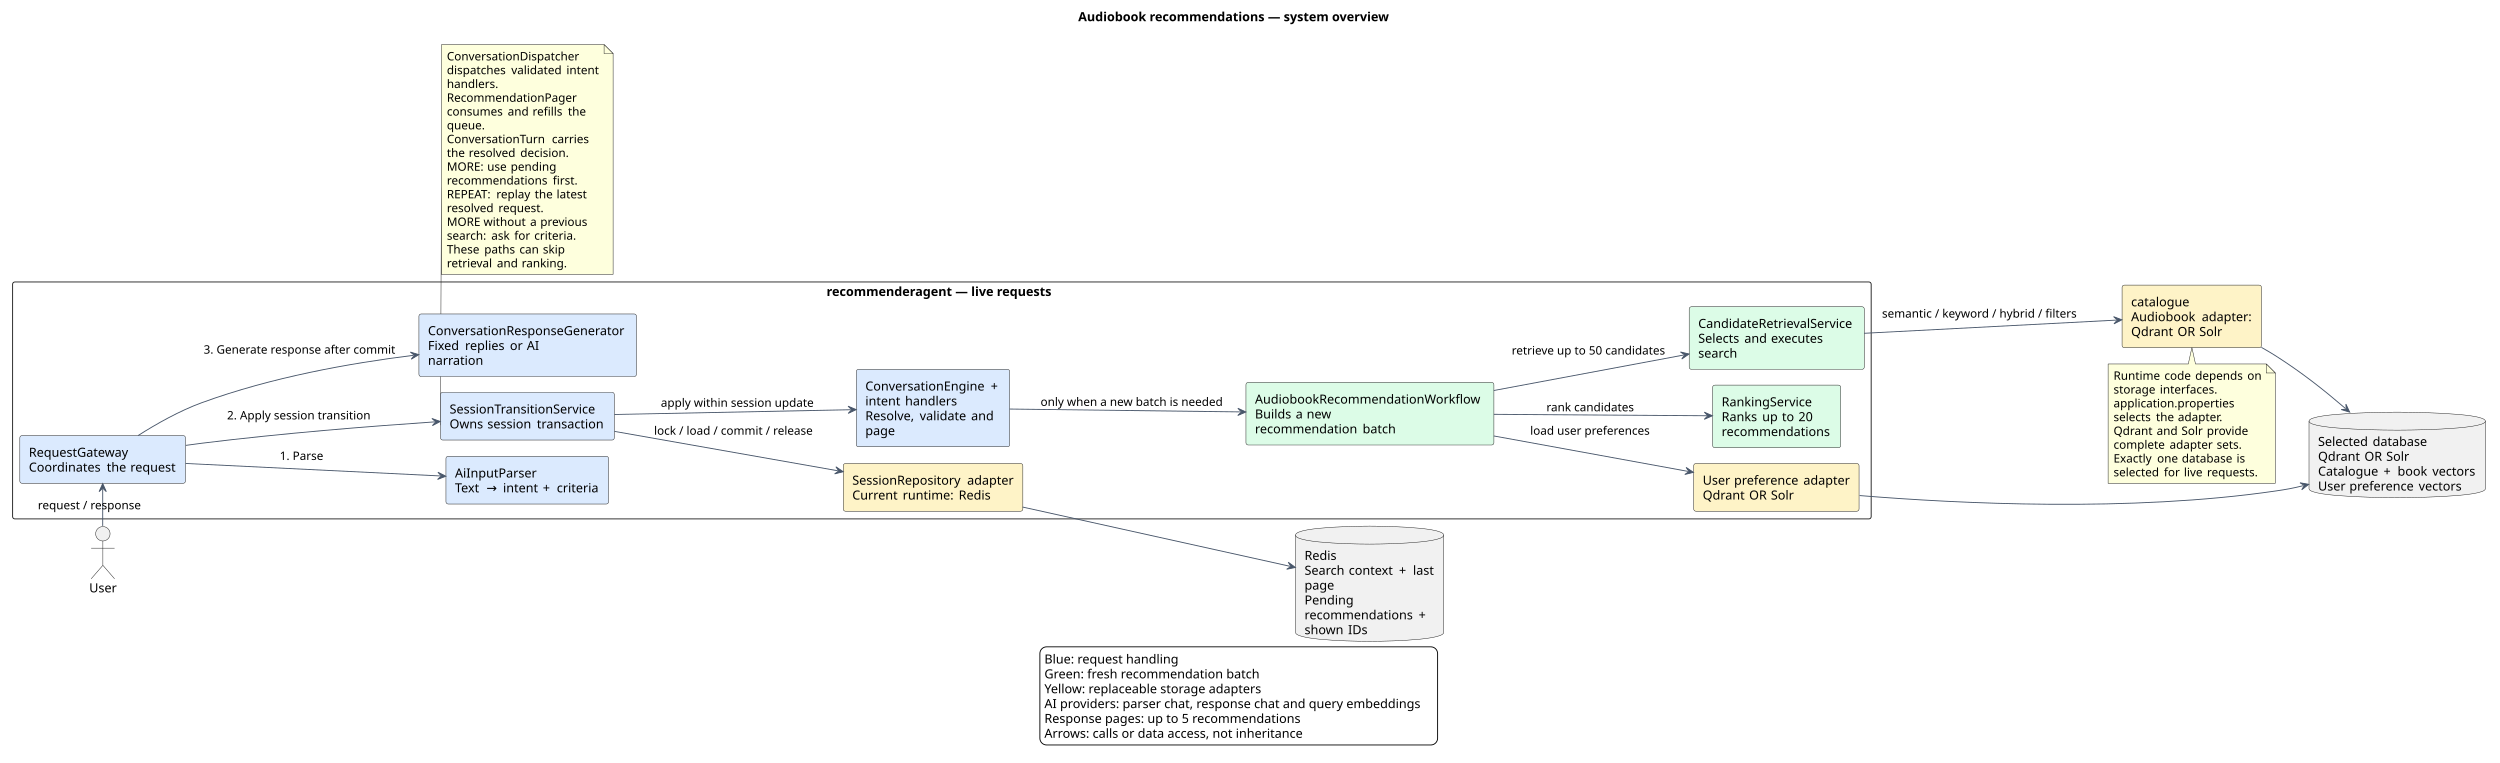
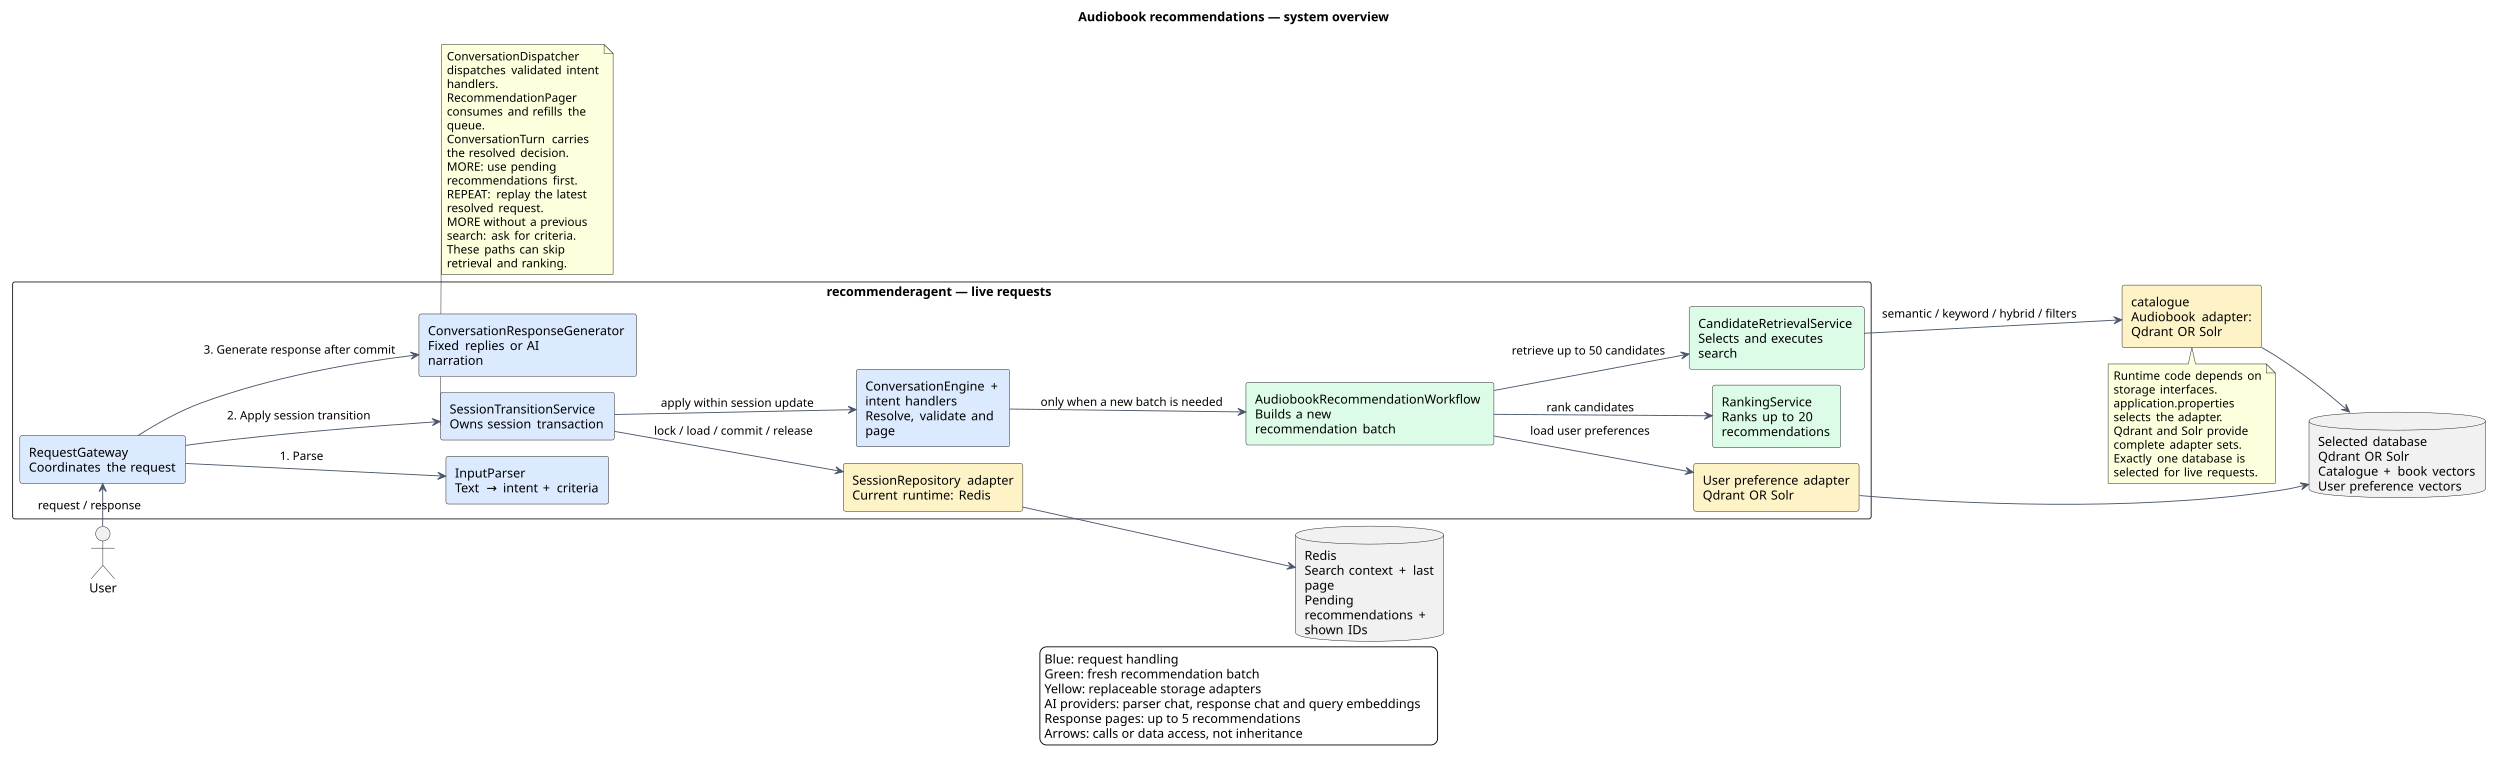
<svg xmlns="http://www.w3.org/2000/svg" contentStyleType="text/css" data-diagram-type="DESCRIPTION" height="846px" preserveAspectRatio="none" style="width:2775px;height:846px;background:#FFFFFF;" version="1.1" viewBox="0 0 2775 846" width="2775px" zoomAndPan="magnify">
  <defs />
  <g>
    <text fill="#000000" font-family="sans-serif" font-size="14" font-weight="bold" lengthAdjust="spacing" textLength="356.446" x="1196.777" y="23.535">Audiobook recommendations — system overview</text>
    <g class="cluster" data-entity="recommenderagent — live requests" data-source-line="13" data-uid="ent0003" id="cluster_recommenderagent — live requests">
      <rect fill="none" height="263" rx="2.5" ry="2.5" style="stroke:#181818;stroke-width:1;" width="2063" x="14" y="312.988" />
      <text fill="#000000" font-family="sans-serif" font-size="14" font-weight="bold" lengthAdjust="spacing" textLength="256.095" x="917.453" y="328.523">recommenderagent — live requests</text>
    </g>
    <g class="entity" data-entity="User" data-source-line="12" data-uid="ent0002" id="entity_User">
      <ellipse cx="114.183" cy="592.488" fill="#F1F1F1" rx="8" ry="8" style="stroke:#181818;stroke-width:0.5;" />
      <path d="M114.183,600.488 L114.183,627.488 M101.183,608.488 L127.183,608.488 M114.183,627.488 L101.183,642.488 M114.183,627.488 L127.183,642.488" fill="none" style="stroke:#181818;stroke-width:0.5;" />
      <text fill="#000000" font-family="sans-serif" font-size="14" lengthAdjust="spacing" textLength="30.365" x="99" y="657.523">User</text>
    </g>
    <g class="entity" data-entity="Adapter" data-source-line="25" data-uid="ent0014" id="entity_Adapter">
      <rect fill="#FEF3C7" height="69.465" rx="2.5" ry="2.5" style="stroke:#181818;stroke-width:0.5;" width="154.709" x="2355.5" y="316.488" />
      <text fill="#000000" font-family="sans-serif" font-size="14" lengthAdjust="spacing" textLength="65.734" x="2365.5" y="340.023">catalogue</text>
      <text fill="#000000" font-family="sans-serif" font-size="14" lengthAdjust="spacing" textLength="73.999" x="2365.5" y="356.512">Audiobook</text>
      <text fill="#000000" font-family="sans-serif" font-size="14" lengthAdjust="spacing" textLength="4.43" x="2439.499" y="356.512"> </text>
      <text fill="#000000" font-family="sans-serif" font-size="14" lengthAdjust="spacing" textLength="56.28" x="2443.929" y="356.512">adapter:</text>
      <text fill="#000000" font-family="sans-serif" font-size="14" lengthAdjust="spacing" textLength="47.072" x="2365.5" y="373">Qdrant</text>
      <text fill="#000000" font-family="sans-serif" font-size="14" lengthAdjust="spacing" textLength="4.43" x="2412.572" y="373"> </text>
      <text fill="#000000" font-family="sans-serif" font-size="14" lengthAdjust="spacing" textLength="19.729" x="2417.002" y="373">OR</text>
      <text fill="#000000" font-family="sans-serif" font-size="14" lengthAdjust="spacing" textLength="4.43" x="2436.731" y="373"> </text>
      <text fill="#000000" font-family="sans-serif" font-size="14" lengthAdjust="spacing" textLength="25.915" x="2441.16" y="373">Solr</text>
    </g>
    <g class="entity" data-entity="Qdrant" data-source-line="26" data-uid="ent0015" id="entity_Qdrant">
      <path d="M2563,467.488 C2563,457.488 2660.89,457.488 2660.89,457.488 C2660.89,457.488 2758.779,457.488 2758.779,467.488 L2758.779,542.441 C2758.779,552.441 2660.89,552.441 2660.89,552.441 C2660.89,552.441 2563,552.441 2563,542.441 L2563,467.488" fill="#F1F1F1" style="stroke:#181818;stroke-width:0.5;" />
      <path d="M2563,467.488 C2563,477.488 2660.89,477.488 2660.89,477.488 C2660.89,477.488 2758.779,477.488 2758.779,467.488" fill="none" style="stroke:#181818;stroke-width:0.5;" />
      <text fill="#000000" font-family="sans-serif" font-size="14" lengthAdjust="spacing" textLength="56.205" x="2573" y="495.023">Selected</text>
      <text fill="#000000" font-family="sans-serif" font-size="14" lengthAdjust="spacing" textLength="4.43" x="2629.205" y="495.023"> </text>
      <text fill="#000000" font-family="sans-serif" font-size="14" lengthAdjust="spacing" textLength="60.99" x="2633.635" y="495.023">database</text>
      <text fill="#000000" font-family="sans-serif" font-size="14" lengthAdjust="spacing" textLength="47.072" x="2573" y="511.512">Qdrant</text>
      <text fill="#000000" font-family="sans-serif" font-size="14" lengthAdjust="spacing" textLength="4.43" x="2620.072" y="511.512"> </text>
      <text fill="#000000" font-family="sans-serif" font-size="14" lengthAdjust="spacing" textLength="19.729" x="2624.502" y="511.512">OR</text>
      <text fill="#000000" font-family="sans-serif" font-size="14" lengthAdjust="spacing" textLength="4.43" x="2644.231" y="511.512"> </text>
      <text fill="#000000" font-family="sans-serif" font-size="14" lengthAdjust="spacing" textLength="25.915" x="2648.66" y="511.512">Solr</text>
      <text fill="#000000" font-family="sans-serif" font-size="14" lengthAdjust="spacing" textLength="68.25" x="2573" y="528">Catalogue</text>
      <text fill="#000000" font-family="sans-serif" font-size="14" lengthAdjust="spacing" textLength="4.43" x="2641.25" y="528"> </text>
      <text fill="#000000" font-family="sans-serif" font-size="14" lengthAdjust="spacing" textLength="11.129" x="2645.68" y="528">+</text>
      <text fill="#000000" font-family="sans-serif" font-size="14" lengthAdjust="spacing" textLength="4.43" x="2656.809" y="528"> </text>
      <text fill="#000000" font-family="sans-serif" font-size="14" lengthAdjust="spacing" textLength="34.193" x="2661.238" y="528">book</text>
      <text fill="#000000" font-family="sans-serif" font-size="14" lengthAdjust="spacing" textLength="4.43" x="2695.432" y="528"> </text>
      <text fill="#000000" font-family="sans-serif" font-size="14" lengthAdjust="spacing" textLength="48.918" x="2699.861" y="528">vectors</text>
      <text fill="#000000" font-family="sans-serif" font-size="14" lengthAdjust="spacing" textLength="30.365" x="2573" y="544.488">User</text>
      <text fill="#000000" font-family="sans-serif" font-size="14" lengthAdjust="spacing" textLength="4.43" x="2603.365" y="544.488"> </text>
      <text fill="#000000" font-family="sans-serif" font-size="14" lengthAdjust="spacing" textLength="72.475" x="2607.795" y="544.488">preference</text>
      <text fill="#000000" font-family="sans-serif" font-size="14" lengthAdjust="spacing" textLength="4.43" x="2680.269" y="544.488"> </text>
      <text fill="#000000" font-family="sans-serif" font-size="14" lengthAdjust="spacing" textLength="48.918" x="2684.699" y="544.488">vectors</text>
    </g>
    <g class="entity" data-entity="Redis" data-source-line="27" data-uid="ent0016" id="entity_Redis">
      <path d="M1438,593.988 C1438,583.988 1520.273,583.988 1520.273,583.988 C1520.273,583.988 1602.546,583.988 1602.546,593.988 L1602.546,701.918 C1602.546,711.918 1520.273,711.918 1520.273,711.918 C1520.273,711.918 1438,711.918 1438,701.918 L1438,593.988" fill="#F1F1F1" style="stroke:#181818;stroke-width:0.5;" />
      <path d="M1438,593.988 C1438,603.988 1520.273,603.988 1520.273,603.988 C1520.273,603.988 1602.546,603.988 1602.546,593.988" fill="none" style="stroke:#181818;stroke-width:0.5;" />
      <text fill="#000000" font-family="sans-serif" font-size="14" lengthAdjust="spacing" textLength="36.648" x="1448" y="621.523">Redis</text>
      <text fill="#000000" font-family="sans-serif" font-size="14" lengthAdjust="spacing" textLength="44.659" x="1448" y="638.012">Search</text>
      <text fill="#000000" font-family="sans-serif" font-size="14" lengthAdjust="spacing" textLength="4.43" x="1492.659" y="638.012"> </text>
      <text fill="#000000" font-family="sans-serif" font-size="14" lengthAdjust="spacing" textLength="51.317" x="1497.089" y="638.012">context</text>
      <text fill="#000000" font-family="sans-serif" font-size="14" lengthAdjust="spacing" textLength="4.43" x="1548.406" y="638.012"> </text>
      <text fill="#000000" font-family="sans-serif" font-size="14" lengthAdjust="spacing" textLength="11.129" x="1552.836" y="638.012">+</text>
      <text fill="#000000" font-family="sans-serif" font-size="14" lengthAdjust="spacing" textLength="4.43" x="1563.965" y="638.012"> </text>
      <text fill="#000000" font-family="sans-serif" font-size="14" lengthAdjust="spacing" textLength="24.151" x="1568.395" y="638.012">last</text>
      <text fill="#000000" font-family="sans-serif" font-size="14" lengthAdjust="spacing" textLength="33.072" x="1448" y="654.5">page</text>
      <text fill="#000000" font-family="sans-serif" font-size="14" lengthAdjust="spacing" textLength="54.503" x="1448" y="670.988">Pending</text>
      <text fill="#000000" font-family="sans-serif" font-size="14" lengthAdjust="spacing" textLength="122.179" x="1448" y="687.477">recommendations</text>
      <text fill="#000000" font-family="sans-serif" font-size="14" lengthAdjust="spacing" textLength="4.43" x="1570.179" y="687.477"> </text>
      <text fill="#000000" font-family="sans-serif" font-size="14" lengthAdjust="spacing" textLength="11.129" x="1574.608" y="687.477">+</text>
      <text fill="#000000" font-family="sans-serif" font-size="14" lengthAdjust="spacing" textLength="43.9" x="1448" y="703.965">shown</text>
      <text fill="#000000" font-family="sans-serif" font-size="14" lengthAdjust="spacing" textLength="4.43" x="1491.9" y="703.965"> </text>
      <text fill="#000000" font-family="sans-serif" font-size="14" lengthAdjust="spacing" textLength="21.656" x="1496.33" y="703.965">IDs</text>
    </g>
    <g class="entity" data-entity="GMN31" data-source-line="45" data-uid="ent0032" id="entity_GMN31">
      <path d="M490,49.488 L490,200.208 L488.906,471.976 L490,208.208 L490,304.457 A0,0 0 0 0 490,304.457 L680.546,304.457 A0,0 0 0 0 680.546,304.457 L680.546,59.488 L670.546,49.488 L490,49.488 A0,0 0 0 0 490,49.488" fill="#FEFFDD" style="stroke:#181818;stroke-width:0.5;" />
      <path d="M670.546,49.488 L670.546,59.488 L680.546,59.488 L670.546,49.488" fill="#FEFFDD" style="stroke:#181818;stroke-width:0.5;" />
      <text fill="#000000" font-family="sans-serif" font-size="13" lengthAdjust="spacing" textLength="150.452" x="496" y="67.057">ConversationDispatcher</text>
      <text fill="#000000" font-family="sans-serif" font-size="13" lengthAdjust="spacing" textLength="67.387" x="496" y="82.367">dispatches</text>
      <text fill="#000000" font-family="sans-serif" font-size="13" lengthAdjust="spacing" textLength="4.113" x="563.387" y="82.367"> </text>
      <text fill="#000000" font-family="sans-serif" font-size="13" lengthAdjust="spacing" textLength="57.072" x="567.5" y="82.367">validated</text>
      <text fill="#000000" font-family="sans-serif" font-size="13" lengthAdjust="spacing" textLength="4.113" x="624.572" y="82.367"> </text>
      <text fill="#000000" font-family="sans-serif" font-size="13" lengthAdjust="spacing" textLength="36.861" x="628.685" y="82.367">intent</text>
      <text fill="#000000" font-family="sans-serif" font-size="13" lengthAdjust="spacing" textLength="58.557" x="496" y="97.678">handlers.</text>
      <text fill="#000000" font-family="sans-serif" font-size="13" lengthAdjust="spacing" textLength="144.758" x="496" y="112.988">RecommendationPager</text>
      <text fill="#000000" font-family="sans-serif" font-size="13" lengthAdjust="spacing" textLength="63.413" x="496" y="128.299">consumes</text>
      <text fill="#000000" font-family="sans-serif" font-size="13" lengthAdjust="spacing" textLength="4.113" x="559.413" y="128.299"> </text>
      <text fill="#000000" font-family="sans-serif" font-size="13" lengthAdjust="spacing" textLength="23.429" x="563.526" y="128.299">and</text>
      <text fill="#000000" font-family="sans-serif" font-size="13" lengthAdjust="spacing" textLength="4.113" x="586.956" y="128.299"> </text>
      <text fill="#000000" font-family="sans-serif" font-size="13" lengthAdjust="spacing" textLength="35.242" x="591.069" y="128.299">refills</text>
      <text fill="#000000" font-family="sans-serif" font-size="13" lengthAdjust="spacing" textLength="4.113" x="626.311" y="128.299"> </text>
      <text fill="#000000" font-family="sans-serif" font-size="13" lengthAdjust="spacing" textLength="20.173" x="630.424" y="128.299">the</text>
      <text fill="#000000" font-family="sans-serif" font-size="13" lengthAdjust="spacing" textLength="42.916" x="496" y="143.609">queue.</text>
      <text fill="#000000" font-family="sans-serif" font-size="13" lengthAdjust="spacing" textLength="112.493" x="496" y="158.92">ConversationTurn</text>
      <text fill="#000000" font-family="sans-serif" font-size="13" lengthAdjust="spacing" textLength="4.113" x="608.493" y="158.92"> </text>
      <text fill="#000000" font-family="sans-serif" font-size="13" lengthAdjust="spacing" textLength="42.104" x="612.606" y="158.92">carries</text>
      <text fill="#000000" font-family="sans-serif" font-size="13" lengthAdjust="spacing" textLength="20.173" x="496" y="174.231">the</text>
      <text fill="#000000" font-family="sans-serif" font-size="13" lengthAdjust="spacing" textLength="4.113" x="516.173" y="174.231"> </text>
      <text fill="#000000" font-family="sans-serif" font-size="13" lengthAdjust="spacing" textLength="53.085" x="520.286" y="174.231">resolved</text>
      <text fill="#000000" font-family="sans-serif" font-size="13" lengthAdjust="spacing" textLength="4.113" x="573.372" y="174.231"> </text>
      <text fill="#000000" font-family="sans-serif" font-size="13" lengthAdjust="spacing" textLength="56.393" x="577.485" y="174.231">decision.</text>
      <text fill="#000000" font-family="sans-serif" font-size="13" lengthAdjust="spacing" textLength="40.676" x="496" y="189.541">MORE:</text>
      <text fill="#000000" font-family="sans-serif" font-size="13" lengthAdjust="spacing" textLength="4.113" x="536.676" y="189.541"> </text>
      <text fill="#000000" font-family="sans-serif" font-size="13" lengthAdjust="spacing" textLength="21.938" x="540.789" y="189.541">use</text>
      <text fill="#000000" font-family="sans-serif" font-size="13" lengthAdjust="spacing" textLength="4.113" x="562.727" y="189.541"> </text>
      <text fill="#000000" font-family="sans-serif" font-size="13" lengthAdjust="spacing" textLength="51.606" x="566.84" y="189.541">pending</text>
      <text fill="#000000" font-family="sans-serif" font-size="13" lengthAdjust="spacing" textLength="113.452" x="496" y="204.852">recommendations</text>
      <text fill="#000000" font-family="sans-serif" font-size="13" lengthAdjust="spacing" textLength="4.113" x="609.452" y="204.852"> </text>
      <text fill="#000000" font-family="sans-serif" font-size="13" lengthAdjust="spacing" textLength="29.459" x="613.565" y="204.852">first.</text>
      <text fill="#000000" font-family="sans-serif" font-size="13" lengthAdjust="spacing" textLength="50.8" x="496" y="220.162">REPEAT:</text>
      <text fill="#000000" font-family="sans-serif" font-size="13" lengthAdjust="spacing" textLength="4.113" x="546.8" y="220.162"> </text>
      <text fill="#000000" font-family="sans-serif" font-size="13" lengthAdjust="spacing" textLength="38.473" x="550.914" y="220.162">replay</text>
      <text fill="#000000" font-family="sans-serif" font-size="13" lengthAdjust="spacing" textLength="4.113" x="589.387" y="220.162"> </text>
      <text fill="#000000" font-family="sans-serif" font-size="13" lengthAdjust="spacing" textLength="20.173" x="593.5" y="220.162">the</text>
      <text fill="#000000" font-family="sans-serif" font-size="13" lengthAdjust="spacing" textLength="4.113" x="613.673" y="220.162"> </text>
      <text fill="#000000" font-family="sans-serif" font-size="13" lengthAdjust="spacing" textLength="34.531" x="617.786" y="220.162">latest</text>
      <text fill="#000000" font-family="sans-serif" font-size="13" lengthAdjust="spacing" textLength="53.085" x="496" y="235.473">resolved</text>
      <text fill="#000000" font-family="sans-serif" font-size="13" lengthAdjust="spacing" textLength="4.113" x="549.085" y="235.473"> </text>
      <text fill="#000000" font-family="sans-serif" font-size="13" lengthAdjust="spacing" textLength="51.657" x="553.199" y="235.473">request.</text>
      <text fill="#000000" font-family="sans-serif" font-size="13" lengthAdjust="spacing" textLength="36.562" x="496" y="250.783">MORE</text>
      <text fill="#000000" font-family="sans-serif" font-size="13" lengthAdjust="spacing" textLength="4.113" x="532.562" y="250.783"> </text>
      <text fill="#000000" font-family="sans-serif" font-size="13" lengthAdjust="spacing" textLength="47.62" x="536.676" y="250.783">without</text>
      <text fill="#000000" font-family="sans-serif" font-size="13" lengthAdjust="spacing" textLength="4.113" x="584.296" y="250.783"> </text>
      <text fill="#000000" font-family="sans-serif" font-size="13" lengthAdjust="spacing" textLength="7.179" x="588.409" y="250.783">a</text>
      <text fill="#000000" font-family="sans-serif" font-size="13" lengthAdjust="spacing" textLength="4.113" x="595.588" y="250.783"> </text>
      <text fill="#000000" font-family="sans-serif" font-size="13" lengthAdjust="spacing" textLength="53.911" x="599.702" y="250.783">previous</text>
      <text fill="#000000" font-family="sans-serif" font-size="13" lengthAdjust="spacing" textLength="45.208" x="496" y="266.094">search:</text>
      <text fill="#000000" font-family="sans-serif" font-size="13" lengthAdjust="spacing" textLength="4.113" x="541.208" y="266.094"> </text>
      <text fill="#000000" font-family="sans-serif" font-size="13" lengthAdjust="spacing" textLength="21.404" x="545.321" y="266.094">ask</text>
      <text fill="#000000" font-family="sans-serif" font-size="13" lengthAdjust="spacing" textLength="4.113" x="566.726" y="266.094"> </text>
      <text fill="#000000" font-family="sans-serif" font-size="13" lengthAdjust="spacing" textLength="18.084" x="570.839" y="266.094">for</text>
      <text fill="#000000" font-family="sans-serif" font-size="13" lengthAdjust="spacing" textLength="4.113" x="588.923" y="266.094"> </text>
      <text fill="#000000" font-family="sans-serif" font-size="13" lengthAdjust="spacing" textLength="48.21" x="593.037" y="266.094">criteria.</text>
      <text fill="#000000" font-family="sans-serif" font-size="13" lengthAdjust="spacing" textLength="37.4" x="496" y="281.404">These</text>
      <text fill="#000000" font-family="sans-serif" font-size="13" lengthAdjust="spacing" textLength="4.113" x="533.4" y="281.404"> </text>
      <text fill="#000000" font-family="sans-serif" font-size="13" lengthAdjust="spacing" textLength="34.919" x="537.514" y="281.404">paths</text>
      <text fill="#000000" font-family="sans-serif" font-size="13" lengthAdjust="spacing" textLength="4.113" x="572.432" y="281.404"> </text>
      <text fill="#000000" font-family="sans-serif" font-size="13" lengthAdjust="spacing" textLength="21.906" x="576.545" y="281.404">can</text>
      <text fill="#000000" font-family="sans-serif" font-size="13" lengthAdjust="spacing" textLength="4.113" x="598.451" y="281.404"> </text>
      <text fill="#000000" font-family="sans-serif" font-size="13" lengthAdjust="spacing" textLength="26.165" x="602.564" y="281.404">skip</text>
      <text fill="#000000" font-family="sans-serif" font-size="13" lengthAdjust="spacing" textLength="51.41" x="496" y="296.715">retrieval</text>
      <text fill="#000000" font-family="sans-serif" font-size="13" lengthAdjust="spacing" textLength="4.113" x="547.41" y="296.715"> </text>
      <text fill="#000000" font-family="sans-serif" font-size="13" lengthAdjust="spacing" textLength="23.429" x="551.523" y="296.715">and</text>
      <text fill="#000000" font-family="sans-serif" font-size="13" lengthAdjust="spacing" textLength="4.113" x="574.952" y="296.715"> </text>
      <text fill="#000000" font-family="sans-serif" font-size="13" lengthAdjust="spacing" textLength="52.209" x="579.065" y="296.715">ranking.</text>
    </g>
    <g class="entity" data-entity="GMN34" data-source-line="54" data-uid="ent0035" id="entity_GMN34">
      <path d="M2340,403.988 L2340,536.473 A0,0 0 0 0 2340,536.473 L2525.544,536.473 A0,0 0 0 0 2525.544,536.473 L2525.544,413.988 L2515.544,403.988 L2437,403.988 L2433,385.764 L2429,403.988 L2340,403.988 A0,0 0 0 0 2340,403.988" fill="#FEFFDD" style="stroke:#181818;stroke-width:0.5;" />
      <path d="M2515.544,403.988 L2515.544,413.988 L2525.544,413.988 L2515.544,403.988" fill="#FEFFDD" style="stroke:#181818;stroke-width:0.5;" />
      <text fill="#000000" font-family="sans-serif" font-size="13" lengthAdjust="spacing" textLength="52.355" x="2346" y="421.557">Runtime</text>
      <text fill="#000000" font-family="sans-serif" font-size="13" lengthAdjust="spacing" textLength="4.113" x="2398.356" y="421.557"> </text>
      <text fill="#000000" font-family="sans-serif" font-size="13" lengthAdjust="spacing" textLength="30.069" x="2402.469" y="421.557">code</text>
      <text fill="#000000" font-family="sans-serif" font-size="13" lengthAdjust="spacing" textLength="4.113" x="2432.538" y="421.557"> </text>
      <text fill="#000000" font-family="sans-serif" font-size="13" lengthAdjust="spacing" textLength="53.727" x="2436.651" y="421.557">depends</text>
      <text fill="#000000" font-family="sans-serif" font-size="13" lengthAdjust="spacing" textLength="4.113" x="2490.377" y="421.557"> </text>
      <text fill="#000000" font-family="sans-serif" font-size="13" lengthAdjust="spacing" textLength="16.053" x="2494.491" y="421.557">on</text>
      <text fill="#000000" font-family="sans-serif" font-size="13" lengthAdjust="spacing" textLength="47.322" x="2346" y="436.867">storage</text>
      <text fill="#000000" font-family="sans-serif" font-size="13" lengthAdjust="spacing" textLength="4.113" x="2393.322" y="436.867"> </text>
      <text fill="#000000" font-family="sans-serif" font-size="13" lengthAdjust="spacing" textLength="65.851" x="2397.435" y="436.867">interfaces.</text>
      <text fill="#000000" font-family="sans-serif" font-size="13" lengthAdjust="spacing" textLength="138.404" x="2346" y="452.178">application.properties</text>
      <text fill="#000000" font-family="sans-serif" font-size="13" lengthAdjust="spacing" textLength="43.018" x="2346" y="467.488">selects</text>
      <text fill="#000000" font-family="sans-serif" font-size="13" lengthAdjust="spacing" textLength="4.113" x="2389.018" y="467.488"> </text>
      <text fill="#000000" font-family="sans-serif" font-size="13" lengthAdjust="spacing" textLength="20.173" x="2393.131" y="467.488">the</text>
      <text fill="#000000" font-family="sans-serif" font-size="13" lengthAdjust="spacing" textLength="4.113" x="2413.304" y="467.488"> </text>
      <text fill="#000000" font-family="sans-serif" font-size="13" lengthAdjust="spacing" textLength="52.26" x="2417.418" y="467.488">adapter.</text>
      <text fill="#000000" font-family="sans-serif" font-size="13" lengthAdjust="spacing" textLength="43.71" x="2346" y="482.799">Qdrant</text>
      <text fill="#000000" font-family="sans-serif" font-size="13" lengthAdjust="spacing" textLength="4.113" x="2389.71" y="482.799"> </text>
      <text fill="#000000" font-family="sans-serif" font-size="13" lengthAdjust="spacing" textLength="23.429" x="2393.823" y="482.799">and</text>
      <text fill="#000000" font-family="sans-serif" font-size="13" lengthAdjust="spacing" textLength="4.113" x="2417.252" y="482.799"> </text>
      <text fill="#000000" font-family="sans-serif" font-size="13" lengthAdjust="spacing" textLength="24.064" x="2421.366" y="482.799">Solr</text>
      <text fill="#000000" font-family="sans-serif" font-size="13" lengthAdjust="spacing" textLength="4.113" x="2445.43" y="482.799"> </text>
      <text fill="#000000" font-family="sans-serif" font-size="13" lengthAdjust="spacing" textLength="47.398" x="2449.543" y="482.799">provide</text>
      <text fill="#000000" font-family="sans-serif" font-size="13" lengthAdjust="spacing" textLength="58.068" x="2346" y="498.109">complete</text>
      <text fill="#000000" font-family="sans-serif" font-size="13" lengthAdjust="spacing" textLength="4.113" x="2404.068" y="498.109"> </text>
      <text fill="#000000" font-family="sans-serif" font-size="13" lengthAdjust="spacing" textLength="48.147" x="2408.182" y="498.109">adapter</text>
      <text fill="#000000" font-family="sans-serif" font-size="13" lengthAdjust="spacing" textLength="4.113" x="2456.329" y="498.109"> </text>
      <text fill="#000000" font-family="sans-serif" font-size="13" lengthAdjust="spacing" textLength="29.472" x="2460.442" y="498.109">sets.</text>
      <text fill="#000000" font-family="sans-serif" font-size="13" lengthAdjust="spacing" textLength="44.269" x="2346" y="513.42">Exactly</text>
      <text fill="#000000" font-family="sans-serif" font-size="13" lengthAdjust="spacing" textLength="4.113" x="2390.269" y="513.42"> </text>
      <text fill="#000000" font-family="sans-serif" font-size="13" lengthAdjust="spacing" textLength="23.296" x="2394.382" y="513.42">one</text>
      <text fill="#000000" font-family="sans-serif" font-size="13" lengthAdjust="spacing" textLength="4.113" x="2417.678" y="513.42"> </text>
      <text fill="#000000" font-family="sans-serif" font-size="13" lengthAdjust="spacing" textLength="56.634" x="2421.791" y="513.42">database</text>
      <text fill="#000000" font-family="sans-serif" font-size="13" lengthAdjust="spacing" textLength="4.113" x="2478.425" y="513.42"> </text>
      <text fill="#000000" font-family="sans-serif" font-size="13" lengthAdjust="spacing" textLength="10.385" x="2482.538" y="513.42">is</text>
      <text fill="#000000" font-family="sans-serif" font-size="13" lengthAdjust="spacing" textLength="51.816" x="2346" y="528.731">selected</text>
      <text fill="#000000" font-family="sans-serif" font-size="13" lengthAdjust="spacing" textLength="4.113" x="2397.816" y="528.731"> </text>
      <text fill="#000000" font-family="sans-serif" font-size="13" lengthAdjust="spacing" textLength="18.084" x="2401.929" y="528.731">for</text>
      <text fill="#000000" font-family="sans-serif" font-size="13" lengthAdjust="spacing" textLength="4.113" x="2420.014" y="528.731"> </text>
      <text fill="#000000" font-family="sans-serif" font-size="13" lengthAdjust="spacing" textLength="21.487" x="2424.127" y="528.731">live</text>
      <text fill="#000000" font-family="sans-serif" font-size="13" lengthAdjust="spacing" textLength="4.113" x="2445.614" y="528.731"> </text>
      <text fill="#000000" font-family="sans-serif" font-size="13" lengthAdjust="spacing" textLength="58.284" x="2449.727" y="528.731">requests.</text>
    </g>
    <g class="entity" data-entity="Gateway" data-source-line="14" data-uid="ent0004" id="entity_Gateway">
      <rect fill="#DBEAFE" height="52.977" rx="2.5" ry="2.5" style="stroke:#181818;stroke-width:0.5;" width="183.851" x="22" y="483.488" />
      <text fill="#000000" font-family="sans-serif" font-size="14" lengthAdjust="spacing" textLength="111.043" x="32" y="507.023">RequestGateway</text>
      <text fill="#000000" font-family="sans-serif" font-size="14" lengthAdjust="spacing" textLength="82.065" x="32" y="523.512">Coordinates</text>
      <text fill="#000000" font-family="sans-serif" font-size="14" lengthAdjust="spacing" textLength="4.43" x="114.065" y="523.512"> </text>
      <text fill="#000000" font-family="sans-serif" font-size="14" lengthAdjust="spacing" textLength="21.725" x="118.495" y="523.512">the</text>
      <text fill="#000000" font-family="sans-serif" font-size="14" lengthAdjust="spacing" textLength="4.43" x="140.22" y="523.512"> </text>
      <text fill="#000000" font-family="sans-serif" font-size="14" lengthAdjust="spacing" textLength="51.201" x="144.649" y="523.512">request</text>
    </g>
    <g class="entity" data-entity="Parser" data-source-line="15" data-uid="ent0005" id="entity_Parser">
      <rect fill="#DBEAFE" height="52.977" rx="2.5" ry="2.5" style="stroke:#181818;stroke-width:0.5;" width="180.508" x="495" y="506.488" />
-       <text fill="#000000" font-family="sans-serif" font-size="14" lengthAdjust="spacing" textLength="91.027" x="505" y="530.023">AiInputParser</text>
+       <text fill="#000000" font-family="sans-serif" font-size="14" lengthAdjust="spacing" textLength="91.027" x="505" y="530.023">InputParser</text>
      <text fill="#000000" font-family="sans-serif" font-size="14" lengthAdjust="spacing" textLength="30.475" x="505" y="546.512">Text</text>
      <text fill="#000000" font-family="sans-serif" font-size="14" lengthAdjust="spacing" textLength="4.43" x="535.475" y="546.512"> </text>
      <text fill="#000000" font-family="sans-serif" font-size="14" lengthAdjust="spacing" textLength="14" x="539.904" y="546.512">→</text>
      <text fill="#000000" font-family="sans-serif" font-size="14" lengthAdjust="spacing" textLength="4.43" x="553.904" y="546.512"> </text>
      <text fill="#000000" font-family="sans-serif" font-size="14" lengthAdjust="spacing" textLength="39.696" x="558.334" y="546.512">intent</text>
      <text fill="#000000" font-family="sans-serif" font-size="14" lengthAdjust="spacing" textLength="4.43" x="598.03" y="546.512"> </text>
      <text fill="#000000" font-family="sans-serif" font-size="14" lengthAdjust="spacing" textLength="11.129" x="602.46" y="546.512">+</text>
      <text fill="#000000" font-family="sans-serif" font-size="14" lengthAdjust="spacing" textLength="4.43" x="613.589" y="546.512"> </text>
      <text fill="#000000" font-family="sans-serif" font-size="14" lengthAdjust="spacing" textLength="47.489" x="618.019" y="546.512">criteria</text>
    </g>
    <g class="entity" data-entity="Session" data-source-line="16" data-uid="ent0006" id="entity_Session">
      <rect fill="#DBEAFE" height="52.977" rx="2.5" ry="2.5" style="stroke:#181818;stroke-width:0.5;" width="192.888" x="489" y="435.488" />
      <text fill="#000000" font-family="sans-serif" font-size="14" lengthAdjust="spacing" textLength="167.036" x="499" y="459.023">SessionTransitionService</text>
      <text fill="#000000" font-family="sans-serif" font-size="14" lengthAdjust="spacing" textLength="37.488" x="499" y="475.512">Owns</text>
      <text fill="#000000" font-family="sans-serif" font-size="14" lengthAdjust="spacing" textLength="4.43" x="536.488" y="475.512"> </text>
      <text fill="#000000" font-family="sans-serif" font-size="14" lengthAdjust="spacing" textLength="50.545" x="540.918" y="475.512">session</text>
      <text fill="#000000" font-family="sans-serif" font-size="14" lengthAdjust="spacing" textLength="4.43" x="591.463" y="475.512"> </text>
      <text fill="#000000" font-family="sans-serif" font-size="14" lengthAdjust="spacing" textLength="75.995" x="595.893" y="475.512">transaction</text>
    </g>
    <g class="entity" data-entity="Engine" data-source-line="17" data-uid="ent0007" id="entity_Engine">
      <rect fill="#DBEAFE" height="85.953" rx="2.5" ry="2.5" style="stroke:#181818;stroke-width:0.5;" width="170.288" x="950.5" y="409.988" />
      <text fill="#000000" font-family="sans-serif" font-size="14" lengthAdjust="spacing" textLength="134.73" x="960.5" y="433.523">ConversationEngine</text>
      <text fill="#000000" font-family="sans-serif" font-size="14" lengthAdjust="spacing" textLength="4.43" x="1095.229" y="433.523"> </text>
      <text fill="#000000" font-family="sans-serif" font-size="14" lengthAdjust="spacing" textLength="11.129" x="1099.659" y="433.523">+</text>
      <text fill="#000000" font-family="sans-serif" font-size="14" lengthAdjust="spacing" textLength="39.696" x="960.5" y="450.012">intent</text>
      <text fill="#000000" font-family="sans-serif" font-size="14" lengthAdjust="spacing" textLength="4.43" x="1000.196" y="450.012"> </text>
      <text fill="#000000" font-family="sans-serif" font-size="14" lengthAdjust="spacing" textLength="58.632" x="1004.626" y="450.012">handlers</text>
      <text fill="#000000" font-family="sans-serif" font-size="14" lengthAdjust="spacing" textLength="55.911" x="960.5" y="466.5">Resolve,</text>
      <text fill="#000000" font-family="sans-serif" font-size="14" lengthAdjust="spacing" textLength="4.43" x="1016.411" y="466.5"> </text>
      <text fill="#000000" font-family="sans-serif" font-size="14" lengthAdjust="spacing" textLength="52.65" x="1020.841" y="466.5">validate</text>
      <text fill="#000000" font-family="sans-serif" font-size="14" lengthAdjust="spacing" textLength="4.43" x="1073.491" y="466.5"> </text>
      <text fill="#000000" font-family="sans-serif" font-size="14" lengthAdjust="spacing" textLength="25.231" x="1077.921" y="466.5">and</text>
      <text fill="#000000" font-family="sans-serif" font-size="14" lengthAdjust="spacing" textLength="33.072" x="960.5" y="482.988">page</text>
    </g>
    <g class="entity" data-entity="Workflow" data-source-line="18" data-uid="ent0008" id="entity_Workflow">
      <rect fill="#DCFCE7" height="69.465" rx="2.5" ry="2.5" style="stroke:#181818;stroke-width:0.5;" width="275.233" x="1383" y="424.488" />
      <text fill="#000000" font-family="sans-serif" font-size="14" lengthAdjust="spacing" textLength="255.233" x="1393" y="448.023">AudiobookRecommendationWorkflow</text>
      <text fill="#000000" font-family="sans-serif" font-size="14" lengthAdjust="spacing" textLength="40.783" x="1393" y="464.512">Builds</text>
      <text fill="#000000" font-family="sans-serif" font-size="14" lengthAdjust="spacing" textLength="4.43" x="1433.783" y="464.512"> </text>
      <text fill="#000000" font-family="sans-serif" font-size="14" lengthAdjust="spacing" textLength="7.731" x="1438.213" y="464.512">a</text>
      <text fill="#000000" font-family="sans-serif" font-size="14" lengthAdjust="spacing" textLength="4.43" x="1445.944" y="464.512"> </text>
      <text fill="#000000" font-family="sans-serif" font-size="14" lengthAdjust="spacing" textLength="27.275" x="1450.374" y="464.512">new</text>
      <text fill="#000000" font-family="sans-serif" font-size="14" lengthAdjust="spacing" textLength="115.042" x="1393" y="481">recommendation</text>
      <text fill="#000000" font-family="sans-serif" font-size="14" lengthAdjust="spacing" textLength="4.43" x="1508.042" y="481"> </text>
      <text fill="#000000" font-family="sans-serif" font-size="14" lengthAdjust="spacing" textLength="37.639" x="1512.472" y="481">batch</text>
    </g>
    <g class="entity" data-entity="Retrieval" data-source-line="19" data-uid="ent0009" id="entity_Retrieval">
      <rect fill="#DCFCE7" height="69.465" rx="2.5" ry="2.5" style="stroke:#181818;stroke-width:0.5;" width="194.364" x="1875" y="340.488" />
      <text fill="#000000" font-family="sans-serif" font-size="14" lengthAdjust="spacing" textLength="174.364" x="1885" y="364.023">CandidateRetrievalService</text>
      <text fill="#000000" font-family="sans-serif" font-size="14" lengthAdjust="spacing" textLength="46.73" x="1885" y="380.512">Selects</text>
      <text fill="#000000" font-family="sans-serif" font-size="14" lengthAdjust="spacing" textLength="4.43" x="1931.73" y="380.512"> </text>
      <text fill="#000000" font-family="sans-serif" font-size="14" lengthAdjust="spacing" textLength="25.231" x="1936.16" y="380.512">and</text>
      <text fill="#000000" font-family="sans-serif" font-size="14" lengthAdjust="spacing" textLength="4.43" x="1961.392" y="380.512"> </text>
      <text fill="#000000" font-family="sans-serif" font-size="14" lengthAdjust="spacing" textLength="60.218" x="1965.821" y="380.512">executes</text>
      <text fill="#000000" font-family="sans-serif" font-size="14" lengthAdjust="spacing" textLength="44.256" x="1885" y="397">search</text>
    </g>
    <g class="entity" data-entity="Ranking" data-source-line="20" data-uid="ent0010" id="entity_Ranking">
      <rect fill="#DCFCE7" height="69.465" rx="2.5" ry="2.5" style="stroke:#181818;stroke-width:0.5;" width="142.179" x="1901" y="427.488" />
      <text fill="#000000" font-family="sans-serif" font-size="14" lengthAdjust="spacing" textLength="102.252" x="1911" y="451.023">RankingService</text>
      <text fill="#000000" font-family="sans-serif" font-size="14" lengthAdjust="spacing" textLength="40.592" x="1911" y="467.512">Ranks</text>
      <text fill="#000000" font-family="sans-serif" font-size="14" lengthAdjust="spacing" textLength="4.43" x="1951.592" y="467.512"> </text>
      <text fill="#000000" font-family="sans-serif" font-size="14" lengthAdjust="spacing" textLength="17.5" x="1956.022" y="467.512">up</text>
      <text fill="#000000" font-family="sans-serif" font-size="14" lengthAdjust="spacing" textLength="4.43" x="1973.522" y="467.512"> </text>
      <text fill="#000000" font-family="sans-serif" font-size="14" lengthAdjust="spacing" textLength="13.836" x="1977.951" y="467.512">to</text>
      <text fill="#000000" font-family="sans-serif" font-size="14" lengthAdjust="spacing" textLength="4.43" x="1991.787" y="467.512"> </text>
      <text fill="#000000" font-family="sans-serif" font-size="14" lengthAdjust="spacing" textLength="17.705" x="1996.217" y="467.512">20</text>
      <text fill="#000000" font-family="sans-serif" font-size="14" lengthAdjust="spacing" textLength="122.179" x="1911" y="484">recommendations</text>
    </g>
    <g class="entity" data-entity="Response" data-source-line="21" data-uid="ent0011" id="entity_Response">
      <rect fill="#DBEAFE" height="69.465" rx="2.5" ry="2.5" style="stroke:#181818;stroke-width:0.5;" width="241.443" x="465" y="348.488" />
      <text fill="#000000" font-family="sans-serif" font-size="14" lengthAdjust="spacing" textLength="221.443" x="475" y="372.023">ConversationResponseGenerator</text>
      <text fill="#000000" font-family="sans-serif" font-size="14" lengthAdjust="spacing" textLength="36.75" x="475" y="388.512">Fixed</text>
      <text fill="#000000" font-family="sans-serif" font-size="14" lengthAdjust="spacing" textLength="4.43" x="511.75" y="388.512"> </text>
      <text fill="#000000" font-family="sans-serif" font-size="14" lengthAdjust="spacing" textLength="45.37" x="516.18" y="388.512">replies</text>
      <text fill="#000000" font-family="sans-serif" font-size="14" lengthAdjust="spacing" textLength="4.43" x="561.55" y="388.512"> </text>
      <text fill="#000000" font-family="sans-serif" font-size="14" lengthAdjust="spacing" textLength="14.328" x="565.98" y="388.512">or</text>
      <text fill="#000000" font-family="sans-serif" font-size="14" lengthAdjust="spacing" textLength="4.43" x="580.308" y="388.512"> </text>
      <text fill="#000000" font-family="sans-serif" font-size="14" lengthAdjust="spacing" textLength="13.692" x="584.737" y="388.512">AI</text>
      <text fill="#000000" font-family="sans-serif" font-size="14" lengthAdjust="spacing" textLength="62.18" x="475" y="405">narration</text>
    </g>
    <g class="entity" data-entity="UserAdapter" data-source-line="22" data-uid="ent0012" id="entity_UserAdapter">
      <rect fill="#FEF3C7" height="52.977" rx="2.5" ry="2.5" style="stroke:#181818;stroke-width:0.5;" width="183.55" x="1880" y="514.488" />
      <text fill="#000000" font-family="sans-serif" font-size="14" lengthAdjust="spacing" textLength="30.365" x="1890" y="538.023">User</text>
      <text fill="#000000" font-family="sans-serif" font-size="14" lengthAdjust="spacing" textLength="4.43" x="1920.365" y="538.023"> </text>
      <text fill="#000000" font-family="sans-serif" font-size="14" lengthAdjust="spacing" textLength="72.475" x="1924.795" y="538.023">preference</text>
      <text fill="#000000" font-family="sans-serif" font-size="14" lengthAdjust="spacing" textLength="4.43" x="1997.27" y="538.023"> </text>
      <text fill="#000000" font-family="sans-serif" font-size="14" lengthAdjust="spacing" textLength="51.851" x="2001.699" y="538.023">adapter</text>
      <text fill="#000000" font-family="sans-serif" font-size="14" lengthAdjust="spacing" textLength="47.072" x="1890" y="554.512">Qdrant</text>
      <text fill="#000000" font-family="sans-serif" font-size="14" lengthAdjust="spacing" textLength="4.43" x="1937.072" y="554.512"> </text>
      <text fill="#000000" font-family="sans-serif" font-size="14" lengthAdjust="spacing" textLength="19.729" x="1941.502" y="554.512">OR</text>
      <text fill="#000000" font-family="sans-serif" font-size="14" lengthAdjust="spacing" textLength="4.43" x="1961.23" y="554.512"> </text>
      <text fill="#000000" font-family="sans-serif" font-size="14" lengthAdjust="spacing" textLength="25.915" x="1965.66" y="554.512">Solr</text>
    </g>
    <g class="entity" data-entity="SessionStore" data-source-line="23" data-uid="ent0013" id="entity_SessionStore">
      <rect fill="#FEF3C7" height="52.977" rx="2.5" ry="2.5" style="stroke:#181818;stroke-width:0.5;" width="199.355" x="936" y="514.488" />
      <text fill="#000000" font-family="sans-serif" font-size="14" lengthAdjust="spacing" textLength="123.074" x="946" y="538.023">SessionRepository</text>
      <text fill="#000000" font-family="sans-serif" font-size="14" lengthAdjust="spacing" textLength="4.43" x="1069.074" y="538.023"> </text>
      <text fill="#000000" font-family="sans-serif" font-size="14" lengthAdjust="spacing" textLength="51.851" x="1073.504" y="538.023">adapter</text>
      <text fill="#000000" font-family="sans-serif" font-size="14" lengthAdjust="spacing" textLength="51.557" x="946" y="554.512">Current</text>
      <text fill="#000000" font-family="sans-serif" font-size="14" lengthAdjust="spacing" textLength="4.43" x="997.557" y="554.512"> </text>
      <text fill="#000000" font-family="sans-serif" font-size="14" lengthAdjust="spacing" textLength="57.688" x="1001.986" y="554.512">runtime:</text>
      <text fill="#000000" font-family="sans-serif" font-size="14" lengthAdjust="spacing" textLength="4.43" x="1059.675" y="554.512"> </text>
      <text fill="#000000" font-family="sans-serif" font-size="14" lengthAdjust="spacing" textLength="36.648" x="1064.104" y="554.512">Redis</text>
    </g>
    <g class="link" data-entity-1="User" data-entity-2="Gateway" data-uid="lnk17" id="link_User_Gateway">
      <polygon fill="#475569" points="114,536.755,110,545.755,114,541.755,118,545.755,114,536.755" style="stroke:#475569;stroke-width:1;" />
      <path d="M114,583.758 C114,568.295 114,556.817 114,542.755" fill="none" style="stroke:#475569;stroke-width:1;" />
      <text fill="#000000" font-family="sans-serif" font-size="13" lengthAdjust="spacing" textLength="119.882" x="42" y="565.307">request / response</text>
    </g>
    <g class="link" data-entity-1="Gateway" data-entity-2="Parser" data-uid="lnk18" id="link_Gateway_Parser">
      <polygon fill="#475569" points="494.869,528.597,486.075,524.162,489.875,528.353,485.684,532.152,494.869,528.597" style="stroke:#475569;stroke-width:1;" />
      <path d="M206.081,514.45 C289.414,518.533 406.002,524.244 488.876,528.304" fill="none" style="stroke:#475569;stroke-width:1;" />
      <text fill="#000000" font-family="sans-serif" font-size="13" lengthAdjust="spacing" textLength="50.001" x="310.5" y="510.557">1. Parse</text>
    </g>
    <g class="link" data-entity-1="Gateway" data-entity-2="Session" data-uid="lnk19" id="link_Gateway_Session">
      <polygon fill="#475569" points="488.647,467.853,479.396,464.475,483.659,468.193,479.94,472.456,488.647,467.853" style="stroke:#475569;stroke-width:1;" />
      <path d="M206.214,494.369 C212.225,493.512 218.195,492.708 224,491.988 C313.438,480.9 409.895,473.225 482.661,468.262" fill="none" style="stroke:#475569;stroke-width:1;" />
      <text fill="#000000" font-family="sans-serif" font-size="13" lengthAdjust="spacing" textLength="167.978" x="252" y="465.557">2. Apply session transition</text>
    </g>
    <g class="link" data-entity-1="Session" data-entity-2="SessionStore" data-uid="lnk20" id="link_Session_SessionStore">
      <polygon fill="#475569" points="935.991,523.617,927.822,518.115,931.067,522.749,926.433,525.994,935.991,523.617" style="stroke:#475569;stroke-width:1;" />
      <path d="M682.058,478.839 C756.838,492.026 854.556,509.257 930.082,522.575" fill="none" style="stroke:#475569;stroke-width:1;" />
      <text fill="#000000" font-family="sans-serif" font-size="13" lengthAdjust="spacing" textLength="190.385" x="726" y="482.557">lock / load / commit / release</text>
    </g>
    <g class="link" data-entity-1="SessionStore" data-entity-2="Redis" data-uid="lnk21" id="link_SessionStore_Redis">
      <polygon fill="#475569" points="1437.855,629.901,1429.933,624.049,1432.973,628.82,1428.203,631.86,1437.855,629.901" style="stroke:#475569;stroke-width:1;" />
      <path d="M1135.116,562.835 C1224.372,582.608 1348.433,610.091 1431.997,628.604" fill="none" style="stroke:#475569;stroke-width:1;" />
    </g>
    <g class="link" data-entity-1="Session" data-entity-2="Engine" data-uid="lnk22" id="link_Session_Engine">
      <polygon fill="#475569" points="950.409,454.678,941.331,450.859,945.41,454.778,941.491,458.858,950.409,454.678" style="stroke:#475569;stroke-width:1;" />
      <path d="M682.058,460.069 C761.721,458.468 868.121,456.331 944.41,454.798" fill="none" style="stroke:#475569;stroke-width:1;" />
      <text fill="#000000" font-family="sans-serif" font-size="13" lengthAdjust="spacing" textLength="175.614" x="733.5" y="451.557">apply within session update</text>
    </g>
    <g class="link" data-entity-1="Engine" data-entity-2="Workflow" data-uid="lnk23" id="link_Engine_Workflow">
      <polygon fill="#475569" points="1382.958,457.292,1374.008,453.181,1377.958,457.23,1373.909,461.18,1382.958,457.292" style="stroke:#475569;stroke-width:1;" />
      <path d="M1120.632,454.033 C1192.932,454.932 1292.562,456.169 1376.958,457.218" fill="none" style="stroke:#475569;stroke-width:1;" />
      <text fill="#000000" font-family="sans-serif" font-size="13" lengthAdjust="spacing" textLength="208.679" x="1155" y="450.557">only when a new batch is needed</text>
    </g>
    <g class="link" data-entity-1="Workflow" data-entity-2="UserAdapter" data-uid="lnk24" id="link_Workflow_UserAdapter">
      <polygon fill="#475569" points="1879.705,524.334,1871.569,518.784,1874.786,523.436,1870.133,526.654,1879.705,524.334" style="stroke:#475569;stroke-width:1;" />
      <path d="M1658.196,483.925 C1730.001,497.024 1810.147,511.645 1873.802,523.257" fill="none" style="stroke:#475569;stroke-width:1;" />
      <text fill="#000000" font-family="sans-serif" font-size="13" lengthAdjust="spacing" textLength="136.513" x="1698.5" y="482.557">load user preferences</text>
    </g>
    <g class="link" data-entity-1="UserAdapter" data-entity-2="Qdrant" data-uid="lnk25" id="link_UserAdapter_Qdrant">
      <polygon fill="#475569" points="2562.672,537.598,2552.973,535.888,2557.82,538.805,2554.903,543.652,2562.672,537.598" style="stroke:#475569;stroke-width:1;" />
      <path d="M2064.102,550.066 C2174.191,559.102 2364.735,568.544 2526,544.988 C2538.012,543.234 2544.62,542.086 2556.849,539.046" fill="none" style="stroke:#475569;stroke-width:1;" />
    </g>
    <g class="link" data-entity-1="Workflow" data-entity-2="Retrieval" data-uid="lnk26" id="link_Workflow_Retrieval">
      <polygon fill="#475569" points="1874.854,392.955,1865.273,390.677,1869.939,393.874,1866.742,398.541,1874.854,392.955" style="stroke:#475569;stroke-width:1;" />
      <path d="M1658.196,433.443 C1728.193,420.363 1805.827,405.855 1868.956,394.058" fill="none" style="stroke:#475569;stroke-width:1;" />
      <text fill="#000000" font-family="sans-serif" font-size="13" lengthAdjust="spacing" textLength="177.645" x="1678" y="393.557">retrieve up to 50 candidates</text>
    </g>
    <g class="link" data-entity-1="Retrieval" data-entity-2="Adapter" data-uid="lnk27" id="link_Retrieval_Adapter">
      <polygon fill="#475569" points="2355.27,355,2346.073,351.476,2350.276,355.261,2346.491,359.465,2355.27,355" style="stroke:#475569;stroke-width:1;" />
      <path d="M2069.221,369.957 C2154.262,365.51 2270.675,359.424 2349.278,355.314" fill="none" style="stroke:#475569;stroke-width:1;" />
      <text fill="#000000" font-family="sans-serif" font-size="13" lengthAdjust="spacing" textLength="231.448" x="2089" y="352.557">semantic / keyword / hybrid / filters</text>
    </g>
    <g class="link" data-entity-1="Adapter" data-entity-2="Qdrant" data-uid="lnk28" id="link_Adapter_Qdrant">
      <polygon fill="#475569" points="2608.136,457.457,2603.925,448.554,2604.347,454.195,2598.706,454.617,2608.136,457.457" style="stroke:#475569;stroke-width:1;" />
      <path d="M2510.105,385.575 C2515.569,388.607 2520.921,391.757 2526,394.988 C2554.694,413.248 2579.618,432.906 2603.589,453.543" fill="none" style="stroke:#475569;stroke-width:1;" />
    </g>
    <g class="link" data-entity-1="Workflow" data-entity-2="Ranking" data-uid="lnk29" id="link_Workflow_Ranking">
      <polygon fill="#475569" points="1900.741,461.519,1891.767,457.459,1895.741,461.486,1891.714,465.459,1900.741,461.519" style="stroke:#475569;stroke-width:1;" />
      <path d="M1658.196,459.901 C1738.266,460.435 1830.048,461.048 1894.741,461.479" fill="none" style="stroke:#475569;stroke-width:1;" />
      <text fill="#000000" font-family="sans-serif" font-size="13" lengthAdjust="spacing" textLength="100.217" x="1716.5" y="456.557">rank candidates</text>
    </g>
    <g class="link" data-entity-1="Gateway" data-entity-2="Response" data-uid="lnk30" id="link_Gateway_Response">
      <polygon fill="#475569" points="464.89,393.652,455.463,390.8,459.929,394.273,456.457,398.739,464.89,393.652" style="stroke:#475569;stroke-width:1;" />
      <path d="M153.239,483.47 C173.446,470.624 199.155,456.054 224,446.988 C301.628,418.662 387.425,403.345 458.937,394.397" fill="none" style="stroke:#475569;stroke-width:1;" />
      <text fill="#000000" font-family="sans-serif" font-size="13" lengthAdjust="spacing" textLength="219.553" x="226" y="392.557">3. Generate response after commit</text>
    </g>
    <rect fill="none" height="108.93" rx="7.5" ry="7.5" style="stroke:#000000;stroke-width:1;" width="441.471" x="1154.265" y="717.988" />
    <text fill="#000000" font-family="sans-serif" font-size="14" lengthAdjust="spacing" textLength="152.51" x="1159.265" y="736.523">Blue: request handling</text>
    <text fill="#000000" font-family="sans-serif" font-size="14" lengthAdjust="spacing" textLength="245.034" x="1159.265" y="753.012">Green: fresh recommendation batch</text>
    <text fill="#000000" font-family="sans-serif" font-size="14" lengthAdjust="spacing" textLength="249.149" x="1159.265" y="769.5">Yellow: replaceable storage adapters</text>
    <text fill="#000000" font-family="sans-serif" font-size="14" lengthAdjust="spacing" textLength="431.471" x="1159.265" y="785.988">AI providers: parser chat, response chat and query embeddings</text>
    <text fill="#000000" font-family="sans-serif" font-size="14" lengthAdjust="spacing" textLength="293.979" x="1159.265" y="802.477">Response pages: up to 5 recommendations</text>
    <text fill="#000000" font-family="sans-serif" font-size="14" lengthAdjust="spacing" textLength="299.346" x="1159.265" y="818.965">Arrows: calls or data access, not inheritance</text>
  </g>
</svg>
